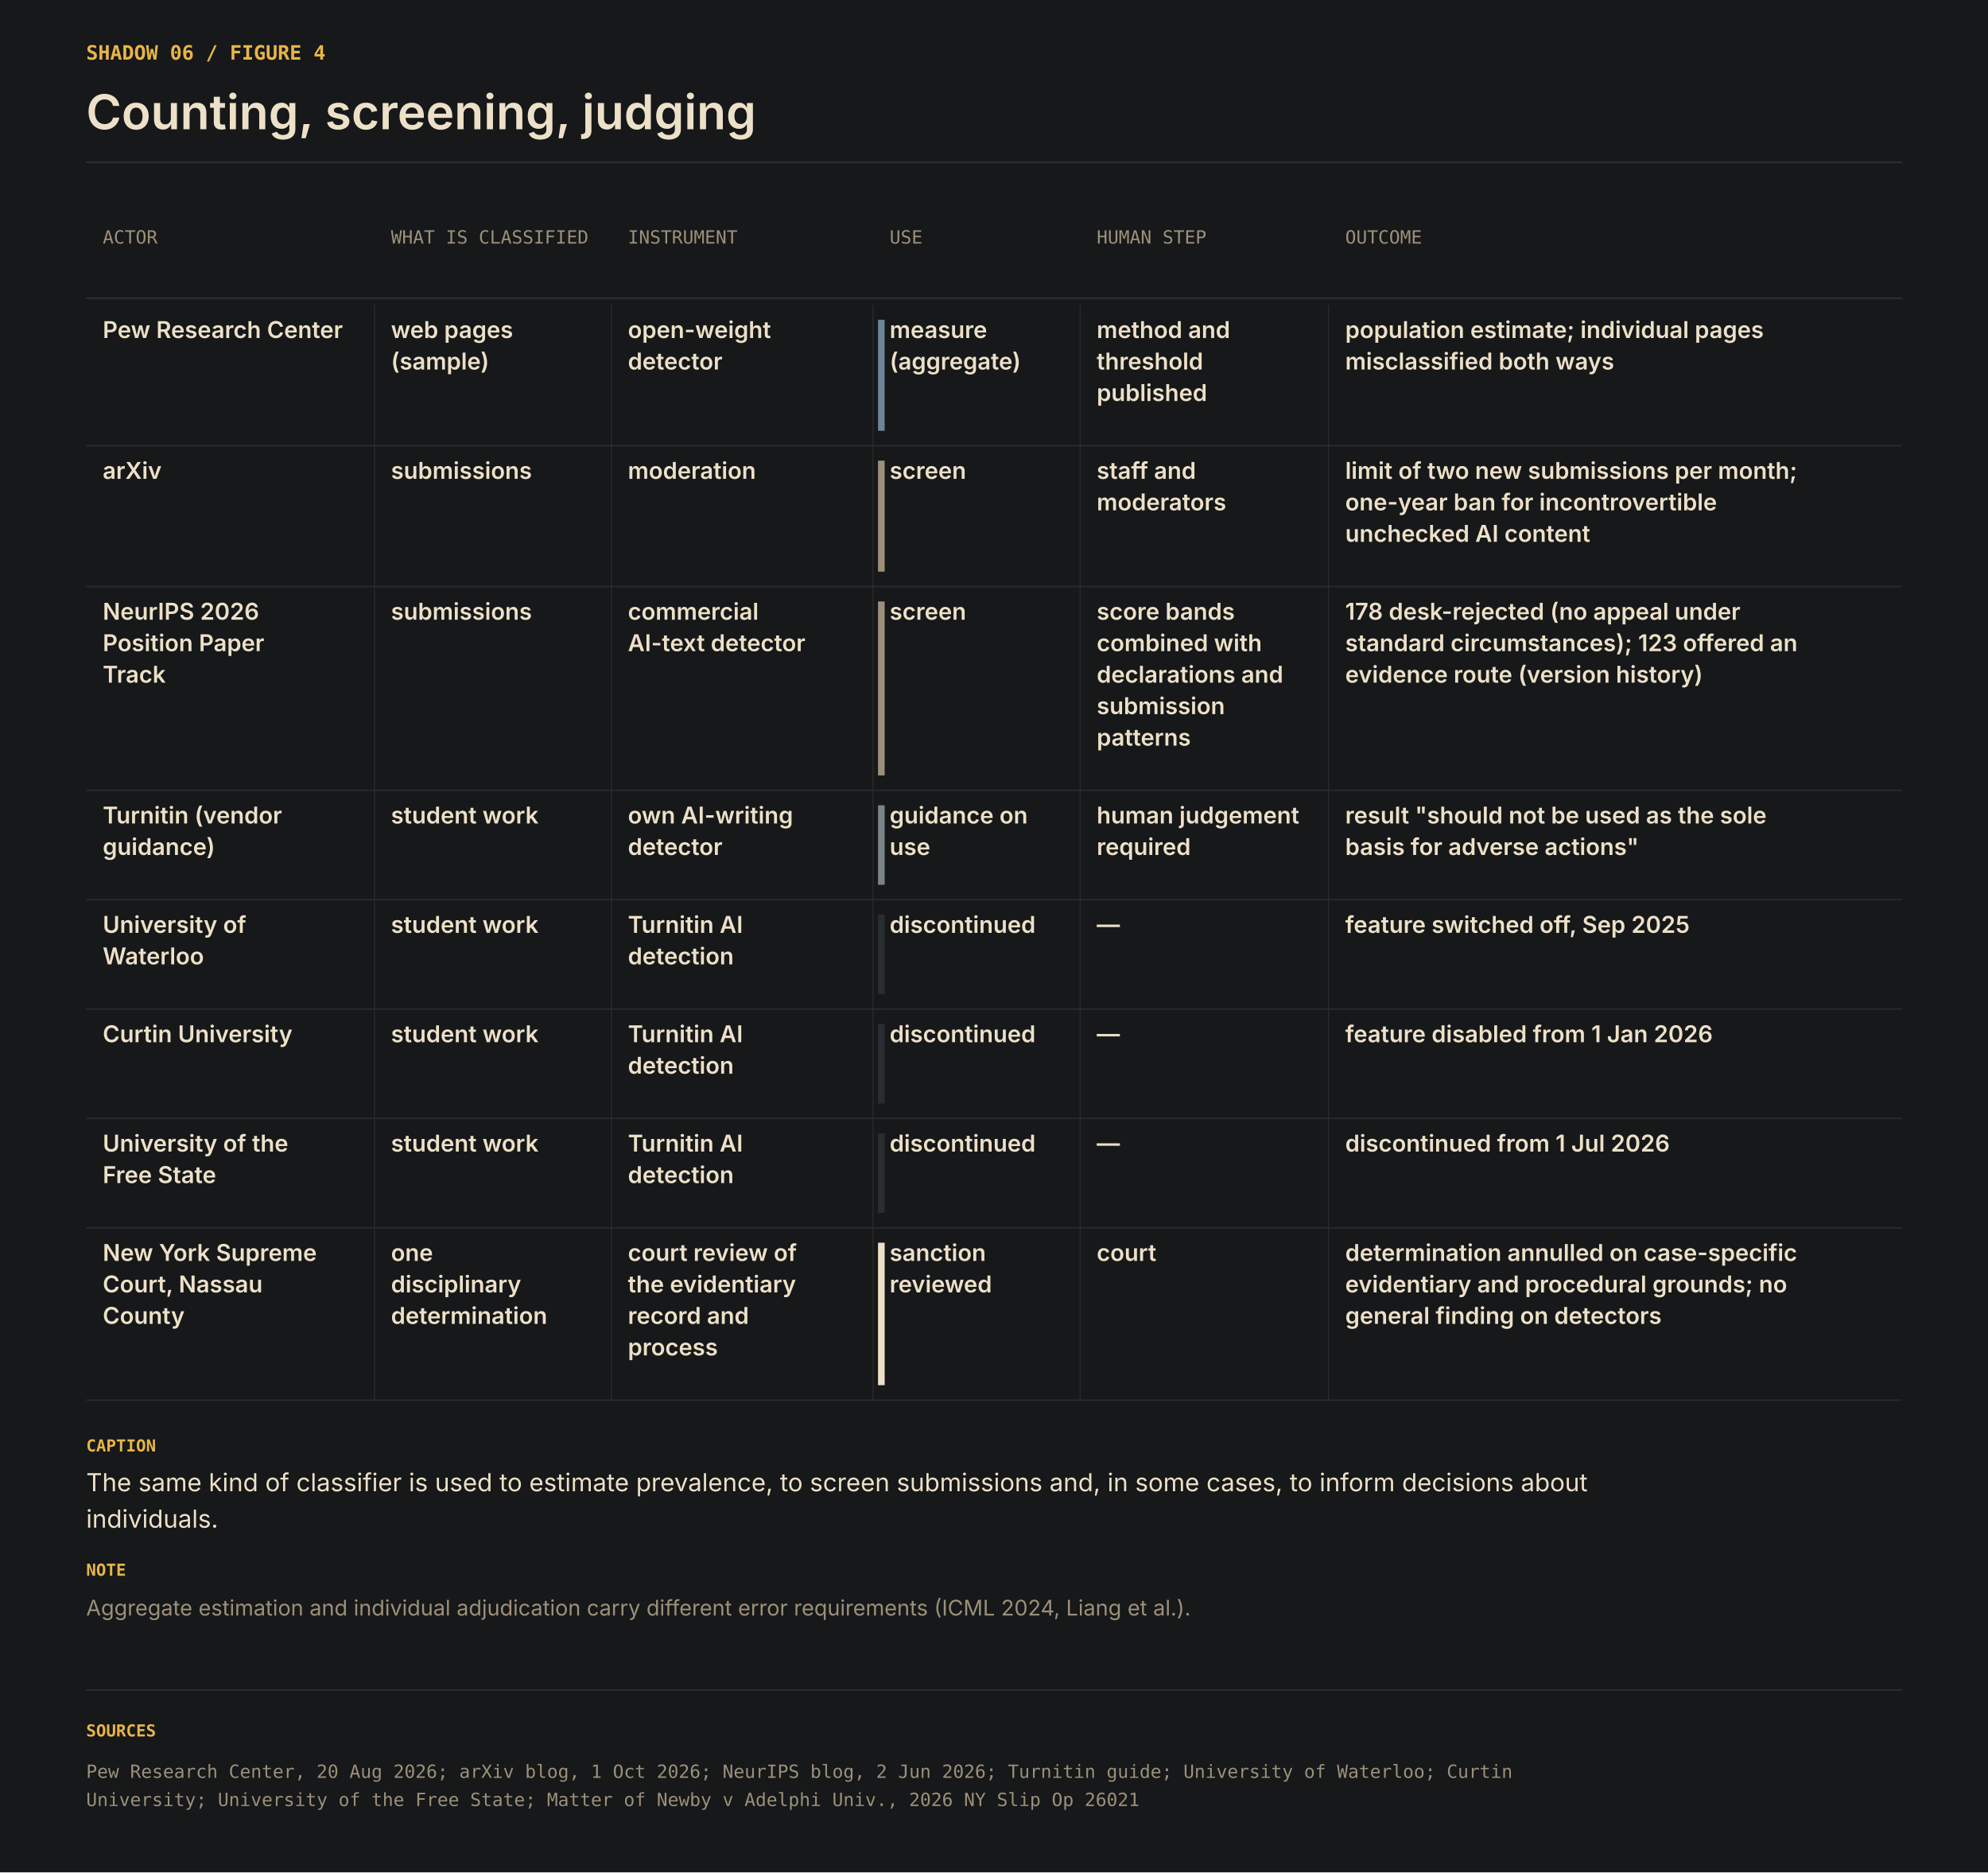
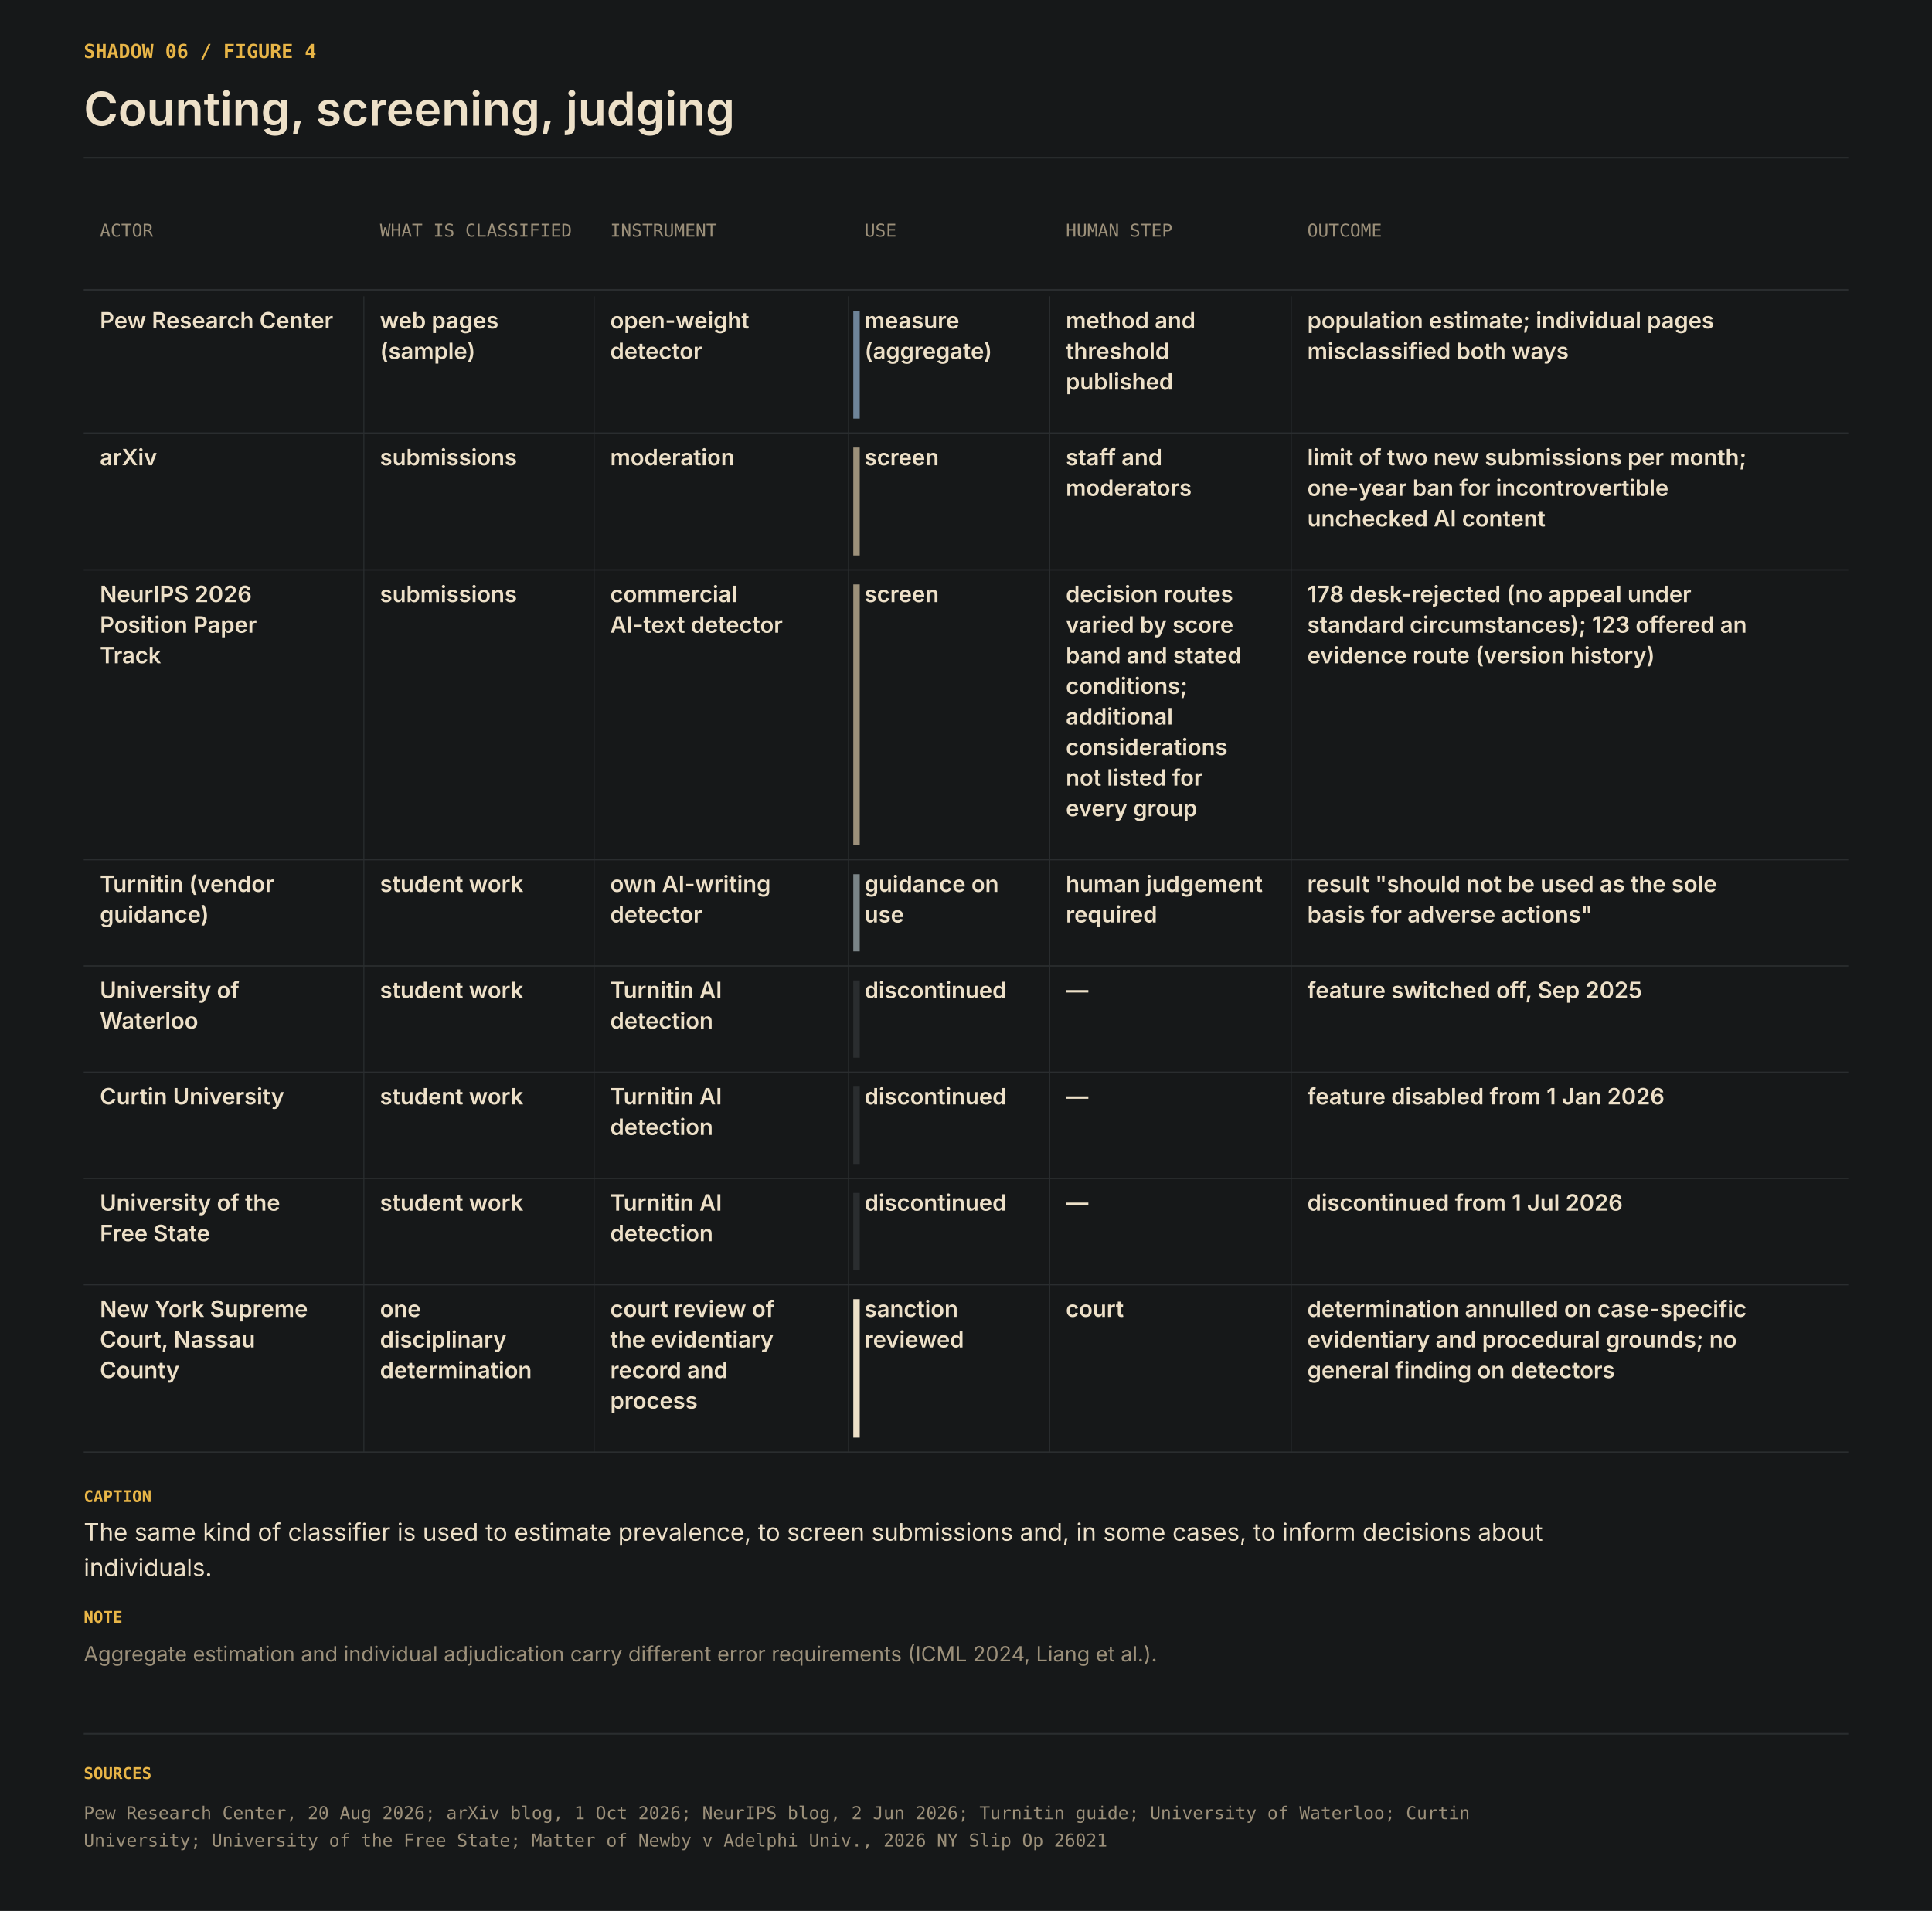
- <svg xmlns="http://www.w3.org/2000/svg" width="1200" height="1130" viewBox="0 0 1200 1130" role="img" aria-labelledby="title desc">
-   <rect width="1200" height="1130" fill="#161819" />
+ <svg xmlns="http://www.w3.org/2000/svg" width="1200" height="1187" viewBox="0 0 1200 1187" role="img" aria-labelledby="title desc">
+   <rect width="1200" height="1187" fill="#161819" />
  <text x="52" y="36" fill="#E8B547" font-family="JetBrains Mono,monospace" font-size="12" font-weight="600" text-anchor="start">SHADOW 06  /  FIGURE 4</text>
  <text x="52" y="78" fill="#EDE0C8" font-family="Inter,Arial,sans-serif" font-size="29" font-weight="600" text-anchor="start">Counting, screening, judging</text>
  <line x1="52" y1="98" x2="1148" y2="98" stroke="#2A2D2F" stroke-width="1" />
  <text x="62" y="147" fill="#9C907A" font-family="JetBrains Mono,monospace" font-size="11" font-weight="400" text-anchor="start">ACTOR</text>
  <text x="236" y="147" fill="#9C907A" font-family="JetBrains Mono,monospace" font-size="11" font-weight="400" text-anchor="start">WHAT IS CLASSIFIED</text>
  <text x="379" y="147" fill="#9C907A" font-family="JetBrains Mono,monospace" font-size="11" font-weight="400" text-anchor="start">INSTRUMENT</text>
  <text x="537" y="147" fill="#9C907A" font-family="JetBrains Mono,monospace" font-size="11" font-weight="400" text-anchor="start">USE</text>
  <text x="662" y="147" fill="#9C907A" font-family="JetBrains Mono,monospace" font-size="11" font-weight="400" text-anchor="start">HUMAN STEP</text>
  <text x="812" y="147" fill="#9C907A" font-family="JetBrains Mono,monospace" font-size="11" font-weight="400" text-anchor="start">OUTCOME</text>
  <line x1="52" y1="180" x2="1148" y2="180" stroke="#2A2D2F" stroke-width="1" />
  <rect x="530" y="193" width="4" height="67" fill="#6E8499" data-use-category="measure" data-use-row="0" />
  <g data-row="0" data-field="actor" data-value="Pew Research Center">
    <text x="62" y="204" fill="#EDE0C8" font-family="Inter,Arial,sans-serif" font-size="14" font-weight="600" text-anchor="start">Pew Research Center</text>
  </g>
  <line x1="226" y1="184" x2="226" y2="269" stroke="#2A2D2F" stroke-width="0.6" />
  <g data-row="0" data-field="what_is_classified" data-value="web pages (sample)">
    <text x="236" y="204" fill="#EDE0C8" font-family="Inter,Arial,sans-serif" font-size="14" font-weight="600" text-anchor="start">web pages</text>
    <text x="236" y="223" fill="#EDE0C8" font-family="Inter,Arial,sans-serif" font-size="14" font-weight="600" text-anchor="start">(sample)</text>
  </g>
  <line x1="369" y1="184" x2="369" y2="269" stroke="#2A2D2F" stroke-width="0.6" />
  <g data-row="0" data-field="instrument" data-value="open-weight detector">
    <text x="379" y="204" fill="#EDE0C8" font-family="Inter,Arial,sans-serif" font-size="14" font-weight="600" text-anchor="start">open-weight</text>
    <text x="379" y="223" fill="#EDE0C8" font-family="Inter,Arial,sans-serif" font-size="14" font-weight="600" text-anchor="start">detector</text>
  </g>
  <line x1="527" y1="184" x2="527" y2="269" stroke="#2A2D2F" stroke-width="0.6" />
  <g data-row="0" data-field="use" data-value="measure (aggregate)">
    <text x="537" y="204" fill="#EDE0C8" font-family="Inter,Arial,sans-serif" font-size="14" font-weight="600" text-anchor="start">measure</text>
    <text x="537" y="223" fill="#EDE0C8" font-family="Inter,Arial,sans-serif" font-size="14" font-weight="600" text-anchor="start">(aggregate)</text>
  </g>
  <line x1="652" y1="184" x2="652" y2="269" stroke="#2A2D2F" stroke-width="0.6" />
  <g data-row="0" data-field="human_step" data-value="method and threshold published">
    <text x="662" y="204" fill="#EDE0C8" font-family="Inter,Arial,sans-serif" font-size="14" font-weight="600" text-anchor="start">method and</text>
    <text x="662" y="223" fill="#EDE0C8" font-family="Inter,Arial,sans-serif" font-size="14" font-weight="600" text-anchor="start">threshold</text>
    <text x="662" y="242" fill="#EDE0C8" font-family="Inter,Arial,sans-serif" font-size="14" font-weight="600" text-anchor="start">published</text>
  </g>
  <line x1="802" y1="184" x2="802" y2="269" stroke="#2A2D2F" stroke-width="0.6" />
  <g data-row="0" data-field="outcome" data-value="population estimate; individual pages misclassified both ways">
    <text x="812" y="204" fill="#EDE0C8" font-family="Inter,Arial,sans-serif" font-size="14" font-weight="600" text-anchor="start">population estimate; individual pages</text>
    <text x="812" y="223" fill="#EDE0C8" font-family="Inter,Arial,sans-serif" font-size="14" font-weight="600" text-anchor="start">misclassified both ways</text>
  </g>
  <line x1="52" y1="269" x2="1148" y2="269" stroke="#2A2D2F" stroke-width="0.8" />
  <rect x="530" y="278" width="4" height="67" fill="#9C907A" data-use-category="screen" data-use-row="1" />
  <g data-row="1" data-field="actor" data-value="arXiv">
    <text x="62" y="289" fill="#EDE0C8" font-family="Inter,Arial,sans-serif" font-size="14" font-weight="600" text-anchor="start">arXiv</text>
  </g>
  <line x1="226" y1="269" x2="226" y2="354" stroke="#2A2D2F" stroke-width="0.6" />
  <g data-row="1" data-field="what_is_classified" data-value="submissions">
    <text x="236" y="289" fill="#EDE0C8" font-family="Inter,Arial,sans-serif" font-size="14" font-weight="600" text-anchor="start">submissions</text>
  </g>
  <line x1="369" y1="269" x2="369" y2="354" stroke="#2A2D2F" stroke-width="0.6" />
  <g data-row="1" data-field="instrument" data-value="moderation">
    <text x="379" y="289" fill="#EDE0C8" font-family="Inter,Arial,sans-serif" font-size="14" font-weight="600" text-anchor="start">moderation</text>
  </g>
  <line x1="527" y1="269" x2="527" y2="354" stroke="#2A2D2F" stroke-width="0.6" />
  <g data-row="1" data-field="use" data-value="screen">
    <text x="537" y="289" fill="#EDE0C8" font-family="Inter,Arial,sans-serif" font-size="14" font-weight="600" text-anchor="start">screen</text>
  </g>
  <line x1="652" y1="269" x2="652" y2="354" stroke="#2A2D2F" stroke-width="0.6" />
  <g data-row="1" data-field="human_step" data-value="staff and moderators">
    <text x="662" y="289" fill="#EDE0C8" font-family="Inter,Arial,sans-serif" font-size="14" font-weight="600" text-anchor="start">staff and</text>
    <text x="662" y="308" fill="#EDE0C8" font-family="Inter,Arial,sans-serif" font-size="14" font-weight="600" text-anchor="start">moderators</text>
  </g>
  <line x1="802" y1="269" x2="802" y2="354" stroke="#2A2D2F" stroke-width="0.6" />
  <g data-row="1" data-field="outcome" data-value="limit of two new submissions per month; one-year ban for incontrovertible unchecked AI content">
    <text x="812" y="289" fill="#EDE0C8" font-family="Inter,Arial,sans-serif" font-size="14" font-weight="600" text-anchor="start">limit of two new submissions per month;</text>
    <text x="812" y="308" fill="#EDE0C8" font-family="Inter,Arial,sans-serif" font-size="14" font-weight="600" text-anchor="start">one-year ban for incontrovertible</text>
    <text x="812" y="327" fill="#EDE0C8" font-family="Inter,Arial,sans-serif" font-size="14" font-weight="600" text-anchor="start">unchecked AI content</text>
  </g>
  <line x1="52" y1="354" x2="1148" y2="354" stroke="#2A2D2F" stroke-width="0.8" />
-   <rect x="530" y="363" width="4" height="105" fill="#9C907A" data-use-category="screen" data-use-row="2" />
+   <rect x="530" y="363" width="4" height="162" fill="#9C907A" data-use-category="screen" data-use-row="2" />
  <g data-row="2" data-field="actor" data-value="NeurIPS 2026 Position Paper Track">
    <text x="62" y="374" fill="#EDE0C8" font-family="Inter,Arial,sans-serif" font-size="14" font-weight="600" text-anchor="start">NeurIPS 2026</text>
    <text x="62" y="393" fill="#EDE0C8" font-family="Inter,Arial,sans-serif" font-size="14" font-weight="600" text-anchor="start">Position Paper</text>
    <text x="62" y="412" fill="#EDE0C8" font-family="Inter,Arial,sans-serif" font-size="14" font-weight="600" text-anchor="start">Track</text>
  </g>
-   <line x1="226" y1="354" x2="226" y2="477" stroke="#2A2D2F" stroke-width="0.6" />
+   <line x1="226" y1="354" x2="226" y2="534" stroke="#2A2D2F" stroke-width="0.6" />
  <g data-row="2" data-field="what_is_classified" data-value="submissions">
    <text x="236" y="374" fill="#EDE0C8" font-family="Inter,Arial,sans-serif" font-size="14" font-weight="600" text-anchor="start">submissions</text>
  </g>
-   <line x1="369" y1="354" x2="369" y2="477" stroke="#2A2D2F" stroke-width="0.6" />
+   <line x1="369" y1="354" x2="369" y2="534" stroke="#2A2D2F" stroke-width="0.6" />
  <g data-row="2" data-field="instrument" data-value="commercial AI-text detector">
    <text x="379" y="374" fill="#EDE0C8" font-family="Inter,Arial,sans-serif" font-size="14" font-weight="600" text-anchor="start">commercial</text>
    <text x="379" y="393" fill="#EDE0C8" font-family="Inter,Arial,sans-serif" font-size="14" font-weight="600" text-anchor="start">AI-text detector</text>
  </g>
-   <line x1="527" y1="354" x2="527" y2="477" stroke="#2A2D2F" stroke-width="0.6" />
+   <line x1="527" y1="354" x2="527" y2="534" stroke="#2A2D2F" stroke-width="0.6" />
  <g data-row="2" data-field="use" data-value="screen">
    <text x="537" y="374" fill="#EDE0C8" font-family="Inter,Arial,sans-serif" font-size="14" font-weight="600" text-anchor="start">screen</text>
  </g>
-   <line x1="652" y1="354" x2="652" y2="477" stroke="#2A2D2F" stroke-width="0.6" />
-   <g data-row="2" data-field="human_step" data-value="score bands combined with declarations and submission patterns">
-     <text x="662" y="374" fill="#EDE0C8" font-family="Inter,Arial,sans-serif" font-size="14" font-weight="600" text-anchor="start">score bands</text>
-     <text x="662" y="393" fill="#EDE0C8" font-family="Inter,Arial,sans-serif" font-size="14" font-weight="600" text-anchor="start">combined with</text>
-     <text x="662" y="412" fill="#EDE0C8" font-family="Inter,Arial,sans-serif" font-size="14" font-weight="600" text-anchor="start">declarations and</text>
-     <text x="662" y="431" fill="#EDE0C8" font-family="Inter,Arial,sans-serif" font-size="14" font-weight="600" text-anchor="start">submission</text>
-     <text x="662" y="450" fill="#EDE0C8" font-family="Inter,Arial,sans-serif" font-size="14" font-weight="600" text-anchor="start">patterns</text>
-   </g>
-   <line x1="802" y1="354" x2="802" y2="477" stroke="#2A2D2F" stroke-width="0.6" />
+   <line x1="652" y1="354" x2="652" y2="534" stroke="#2A2D2F" stroke-width="0.6" />
+   <g data-row="2" data-field="human_step" data-value="decision routes varied by score band and stated conditions; additional considerations not listed for every group">
+     <text x="662" y="374" fill="#EDE0C8" font-family="Inter,Arial,sans-serif" font-size="14" font-weight="600" text-anchor="start">decision routes</text>
+     <text x="662" y="393" fill="#EDE0C8" font-family="Inter,Arial,sans-serif" font-size="14" font-weight="600" text-anchor="start">varied by score</text>
+     <text x="662" y="412" fill="#EDE0C8" font-family="Inter,Arial,sans-serif" font-size="14" font-weight="600" text-anchor="start">band and stated</text>
+     <text x="662" y="431" fill="#EDE0C8" font-family="Inter,Arial,sans-serif" font-size="14" font-weight="600" text-anchor="start">conditions;</text>
+     <text x="662" y="450" fill="#EDE0C8" font-family="Inter,Arial,sans-serif" font-size="14" font-weight="600" text-anchor="start">additional</text>
+     <text x="662" y="469" fill="#EDE0C8" font-family="Inter,Arial,sans-serif" font-size="14" font-weight="600" text-anchor="start">considerations</text>
+     <text x="662" y="488" fill="#EDE0C8" font-family="Inter,Arial,sans-serif" font-size="14" font-weight="600" text-anchor="start">not listed for</text>
+     <text x="662" y="507" fill="#EDE0C8" font-family="Inter,Arial,sans-serif" font-size="14" font-weight="600" text-anchor="start">every group</text>
+   </g>
+   <line x1="802" y1="354" x2="802" y2="534" stroke="#2A2D2F" stroke-width="0.6" />
  <g data-row="2" data-field="outcome" data-value="178 desk-rejected (no appeal under standard circumstances); 123 offered an evidence route (version history)">
    <text x="812" y="374" fill="#EDE0C8" font-family="Inter,Arial,sans-serif" font-size="14" font-weight="600" text-anchor="start">178 desk-rejected (no appeal under</text>
    <text x="812" y="393" fill="#EDE0C8" font-family="Inter,Arial,sans-serif" font-size="14" font-weight="600" text-anchor="start">standard circumstances); 123 offered an</text>
    <text x="812" y="412" fill="#EDE0C8" font-family="Inter,Arial,sans-serif" font-size="14" font-weight="600" text-anchor="start">evidence route (version history)</text>
  </g>
-   <line x1="52" y1="477" x2="1148" y2="477" stroke="#2A2D2F" stroke-width="0.8" />
-   <rect x="530" y="486" width="4" height="48" fill="#7B8588" data-use-category="guidance" data-use-row="3" />
+   <line x1="52" y1="534" x2="1148" y2="534" stroke="#2A2D2F" stroke-width="0.8" />
+   <rect x="530" y="543" width="4" height="48" fill="#7B8588" data-use-category="guidance" data-use-row="3" />
  <g data-row="3" data-field="actor" data-value="Turnitin (vendor guidance)">
-     <text x="62" y="497" fill="#EDE0C8" font-family="Inter,Arial,sans-serif" font-size="14" font-weight="600" text-anchor="start">Turnitin (vendor</text>
-     <text x="62" y="516" fill="#EDE0C8" font-family="Inter,Arial,sans-serif" font-size="14" font-weight="600" text-anchor="start">guidance)</text>
-   </g>
-   <line x1="226" y1="477" x2="226" y2="543" stroke="#2A2D2F" stroke-width="0.6" />
+     <text x="62" y="554" fill="#EDE0C8" font-family="Inter,Arial,sans-serif" font-size="14" font-weight="600" text-anchor="start">Turnitin (vendor</text>
+     <text x="62" y="573" fill="#EDE0C8" font-family="Inter,Arial,sans-serif" font-size="14" font-weight="600" text-anchor="start">guidance)</text>
+   </g>
+   <line x1="226" y1="534" x2="226" y2="600" stroke="#2A2D2F" stroke-width="0.6" />
  <g data-row="3" data-field="what_is_classified" data-value="student work">
-     <text x="236" y="497" fill="#EDE0C8" font-family="Inter,Arial,sans-serif" font-size="14" font-weight="600" text-anchor="start">student work</text>
-   </g>
-   <line x1="369" y1="477" x2="369" y2="543" stroke="#2A2D2F" stroke-width="0.6" />
+     <text x="236" y="554" fill="#EDE0C8" font-family="Inter,Arial,sans-serif" font-size="14" font-weight="600" text-anchor="start">student work</text>
+   </g>
+   <line x1="369" y1="534" x2="369" y2="600" stroke="#2A2D2F" stroke-width="0.6" />
  <g data-row="3" data-field="instrument" data-value="own AI-writing detector">
-     <text x="379" y="497" fill="#EDE0C8" font-family="Inter,Arial,sans-serif" font-size="14" font-weight="600" text-anchor="start">own AI-writing</text>
-     <text x="379" y="516" fill="#EDE0C8" font-family="Inter,Arial,sans-serif" font-size="14" font-weight="600" text-anchor="start">detector</text>
-   </g>
-   <line x1="527" y1="477" x2="527" y2="543" stroke="#2A2D2F" stroke-width="0.6" />
+     <text x="379" y="554" fill="#EDE0C8" font-family="Inter,Arial,sans-serif" font-size="14" font-weight="600" text-anchor="start">own AI-writing</text>
+     <text x="379" y="573" fill="#EDE0C8" font-family="Inter,Arial,sans-serif" font-size="14" font-weight="600" text-anchor="start">detector</text>
+   </g>
+   <line x1="527" y1="534" x2="527" y2="600" stroke="#2A2D2F" stroke-width="0.6" />
  <g data-row="3" data-field="use" data-value="guidance on use">
-     <text x="537" y="497" fill="#EDE0C8" font-family="Inter,Arial,sans-serif" font-size="14" font-weight="600" text-anchor="start">guidance on</text>
-     <text x="537" y="516" fill="#EDE0C8" font-family="Inter,Arial,sans-serif" font-size="14" font-weight="600" text-anchor="start">use</text>
-   </g>
-   <line x1="652" y1="477" x2="652" y2="543" stroke="#2A2D2F" stroke-width="0.6" />
+     <text x="537" y="554" fill="#EDE0C8" font-family="Inter,Arial,sans-serif" font-size="14" font-weight="600" text-anchor="start">guidance on</text>
+     <text x="537" y="573" fill="#EDE0C8" font-family="Inter,Arial,sans-serif" font-size="14" font-weight="600" text-anchor="start">use</text>
+   </g>
+   <line x1="652" y1="534" x2="652" y2="600" stroke="#2A2D2F" stroke-width="0.6" />
  <g data-row="3" data-field="human_step" data-value="human judgement required">
-     <text x="662" y="497" fill="#EDE0C8" font-family="Inter,Arial,sans-serif" font-size="14" font-weight="600" text-anchor="start">human judgement</text>
-     <text x="662" y="516" fill="#EDE0C8" font-family="Inter,Arial,sans-serif" font-size="14" font-weight="600" text-anchor="start">required</text>
-   </g>
-   <line x1="802" y1="477" x2="802" y2="543" stroke="#2A2D2F" stroke-width="0.6" />
+     <text x="662" y="554" fill="#EDE0C8" font-family="Inter,Arial,sans-serif" font-size="14" font-weight="600" text-anchor="start">human judgement</text>
+     <text x="662" y="573" fill="#EDE0C8" font-family="Inter,Arial,sans-serif" font-size="14" font-weight="600" text-anchor="start">required</text>
+   </g>
+   <line x1="802" y1="534" x2="802" y2="600" stroke="#2A2D2F" stroke-width="0.6" />
  <g data-row="3" data-field="outcome" data-value="result &quot;should not be used as the sole basis for adverse actions&quot;">
-     <text x="812" y="497" fill="#EDE0C8" font-family="Inter,Arial,sans-serif" font-size="14" font-weight="600" text-anchor="start">result "should not be used as the sole</text>
-     <text x="812" y="516" fill="#EDE0C8" font-family="Inter,Arial,sans-serif" font-size="14" font-weight="600" text-anchor="start">basis for adverse actions"</text>
-   </g>
-   <line x1="52" y1="543" x2="1148" y2="543" stroke="#2A2D2F" stroke-width="0.8" />
-   <rect x="530" y="552" width="4" height="48" fill="#2A2D2F" data-use-category="discontinued" data-use-row="4" />
+     <text x="812" y="554" fill="#EDE0C8" font-family="Inter,Arial,sans-serif" font-size="14" font-weight="600" text-anchor="start">result "should not be used as the sole</text>
+     <text x="812" y="573" fill="#EDE0C8" font-family="Inter,Arial,sans-serif" font-size="14" font-weight="600" text-anchor="start">basis for adverse actions"</text>
+   </g>
+   <line x1="52" y1="600" x2="1148" y2="600" stroke="#2A2D2F" stroke-width="0.8" />
+   <rect x="530" y="609" width="4" height="48" fill="#2A2D2F" data-use-category="discontinued" data-use-row="4" />
  <g data-row="4" data-field="actor" data-value="University of Waterloo">
-     <text x="62" y="563" fill="#EDE0C8" font-family="Inter,Arial,sans-serif" font-size="14" font-weight="600" text-anchor="start">University of</text>
-     <text x="62" y="582" fill="#EDE0C8" font-family="Inter,Arial,sans-serif" font-size="14" font-weight="600" text-anchor="start">Waterloo</text>
-   </g>
-   <line x1="226" y1="543" x2="226" y2="609" stroke="#2A2D2F" stroke-width="0.6" />
+     <text x="62" y="620" fill="#EDE0C8" font-family="Inter,Arial,sans-serif" font-size="14" font-weight="600" text-anchor="start">University of</text>
+     <text x="62" y="639" fill="#EDE0C8" font-family="Inter,Arial,sans-serif" font-size="14" font-weight="600" text-anchor="start">Waterloo</text>
+   </g>
+   <line x1="226" y1="600" x2="226" y2="666" stroke="#2A2D2F" stroke-width="0.6" />
  <g data-row="4" data-field="what_is_classified" data-value="student work">
-     <text x="236" y="563" fill="#EDE0C8" font-family="Inter,Arial,sans-serif" font-size="14" font-weight="600" text-anchor="start">student work</text>
-   </g>
-   <line x1="369" y1="543" x2="369" y2="609" stroke="#2A2D2F" stroke-width="0.6" />
+     <text x="236" y="620" fill="#EDE0C8" font-family="Inter,Arial,sans-serif" font-size="14" font-weight="600" text-anchor="start">student work</text>
+   </g>
+   <line x1="369" y1="600" x2="369" y2="666" stroke="#2A2D2F" stroke-width="0.6" />
  <g data-row="4" data-field="instrument" data-value="Turnitin AI detection">
-     <text x="379" y="563" fill="#EDE0C8" font-family="Inter,Arial,sans-serif" font-size="14" font-weight="600" text-anchor="start">Turnitin AI</text>
-     <text x="379" y="582" fill="#EDE0C8" font-family="Inter,Arial,sans-serif" font-size="14" font-weight="600" text-anchor="start">detection</text>
-   </g>
-   <line x1="527" y1="543" x2="527" y2="609" stroke="#2A2D2F" stroke-width="0.6" />
+     <text x="379" y="620" fill="#EDE0C8" font-family="Inter,Arial,sans-serif" font-size="14" font-weight="600" text-anchor="start">Turnitin AI</text>
+     <text x="379" y="639" fill="#EDE0C8" font-family="Inter,Arial,sans-serif" font-size="14" font-weight="600" text-anchor="start">detection</text>
+   </g>
+   <line x1="527" y1="600" x2="527" y2="666" stroke="#2A2D2F" stroke-width="0.6" />
  <g data-row="4" data-field="use" data-value="discontinued">
-     <text x="537" y="563" fill="#EDE0C8" font-family="Inter,Arial,sans-serif" font-size="14" font-weight="600" text-anchor="start">discontinued</text>
-   </g>
-   <line x1="652" y1="543" x2="652" y2="609" stroke="#2A2D2F" stroke-width="0.6" />
+     <text x="537" y="620" fill="#EDE0C8" font-family="Inter,Arial,sans-serif" font-size="14" font-weight="600" text-anchor="start">discontinued</text>
+   </g>
+   <line x1="652" y1="600" x2="652" y2="666" stroke="#2A2D2F" stroke-width="0.6" />
  <g data-row="4" data-field="human_step" data-value="—">
-     <text x="662" y="563" fill="#EDE0C8" font-family="Inter,Arial,sans-serif" font-size="14" font-weight="600" text-anchor="start">—</text>
-   </g>
-   <line x1="802" y1="543" x2="802" y2="609" stroke="#2A2D2F" stroke-width="0.6" />
+     <text x="662" y="620" fill="#EDE0C8" font-family="Inter,Arial,sans-serif" font-size="14" font-weight="600" text-anchor="start">—</text>
+   </g>
+   <line x1="802" y1="600" x2="802" y2="666" stroke="#2A2D2F" stroke-width="0.6" />
  <g data-row="4" data-field="outcome" data-value="feature switched off, Sep 2025">
-     <text x="812" y="563" fill="#EDE0C8" font-family="Inter,Arial,sans-serif" font-size="14" font-weight="600" text-anchor="start">feature switched off, Sep 2025</text>
-   </g>
-   <line x1="52" y1="609" x2="1148" y2="609" stroke="#2A2D2F" stroke-width="0.8" />
-   <rect x="530" y="618" width="4" height="48" fill="#2A2D2F" data-use-category="discontinued" data-use-row="5" />
+     <text x="812" y="620" fill="#EDE0C8" font-family="Inter,Arial,sans-serif" font-size="14" font-weight="600" text-anchor="start">feature switched off, Sep 2025</text>
+   </g>
+   <line x1="52" y1="666" x2="1148" y2="666" stroke="#2A2D2F" stroke-width="0.8" />
+   <rect x="530" y="675" width="4" height="48" fill="#2A2D2F" data-use-category="discontinued" data-use-row="5" />
  <g data-row="5" data-field="actor" data-value="Curtin University">
-     <text x="62" y="629" fill="#EDE0C8" font-family="Inter,Arial,sans-serif" font-size="14" font-weight="600" text-anchor="start">Curtin University</text>
-   </g>
-   <line x1="226" y1="609" x2="226" y2="675" stroke="#2A2D2F" stroke-width="0.6" />
+     <text x="62" y="686" fill="#EDE0C8" font-family="Inter,Arial,sans-serif" font-size="14" font-weight="600" text-anchor="start">Curtin University</text>
+   </g>
+   <line x1="226" y1="666" x2="226" y2="732" stroke="#2A2D2F" stroke-width="0.6" />
  <g data-row="5" data-field="what_is_classified" data-value="student work">
-     <text x="236" y="629" fill="#EDE0C8" font-family="Inter,Arial,sans-serif" font-size="14" font-weight="600" text-anchor="start">student work</text>
-   </g>
-   <line x1="369" y1="609" x2="369" y2="675" stroke="#2A2D2F" stroke-width="0.6" />
+     <text x="236" y="686" fill="#EDE0C8" font-family="Inter,Arial,sans-serif" font-size="14" font-weight="600" text-anchor="start">student work</text>
+   </g>
+   <line x1="369" y1="666" x2="369" y2="732" stroke="#2A2D2F" stroke-width="0.6" />
  <g data-row="5" data-field="instrument" data-value="Turnitin AI detection">
-     <text x="379" y="629" fill="#EDE0C8" font-family="Inter,Arial,sans-serif" font-size="14" font-weight="600" text-anchor="start">Turnitin AI</text>
-     <text x="379" y="648" fill="#EDE0C8" font-family="Inter,Arial,sans-serif" font-size="14" font-weight="600" text-anchor="start">detection</text>
-   </g>
-   <line x1="527" y1="609" x2="527" y2="675" stroke="#2A2D2F" stroke-width="0.6" />
+     <text x="379" y="686" fill="#EDE0C8" font-family="Inter,Arial,sans-serif" font-size="14" font-weight="600" text-anchor="start">Turnitin AI</text>
+     <text x="379" y="705" fill="#EDE0C8" font-family="Inter,Arial,sans-serif" font-size="14" font-weight="600" text-anchor="start">detection</text>
+   </g>
+   <line x1="527" y1="666" x2="527" y2="732" stroke="#2A2D2F" stroke-width="0.6" />
  <g data-row="5" data-field="use" data-value="discontinued">
-     <text x="537" y="629" fill="#EDE0C8" font-family="Inter,Arial,sans-serif" font-size="14" font-weight="600" text-anchor="start">discontinued</text>
-   </g>
-   <line x1="652" y1="609" x2="652" y2="675" stroke="#2A2D2F" stroke-width="0.6" />
+     <text x="537" y="686" fill="#EDE0C8" font-family="Inter,Arial,sans-serif" font-size="14" font-weight="600" text-anchor="start">discontinued</text>
+   </g>
+   <line x1="652" y1="666" x2="652" y2="732" stroke="#2A2D2F" stroke-width="0.6" />
  <g data-row="5" data-field="human_step" data-value="—">
-     <text x="662" y="629" fill="#EDE0C8" font-family="Inter,Arial,sans-serif" font-size="14" font-weight="600" text-anchor="start">—</text>
-   </g>
-   <line x1="802" y1="609" x2="802" y2="675" stroke="#2A2D2F" stroke-width="0.6" />
+     <text x="662" y="686" fill="#EDE0C8" font-family="Inter,Arial,sans-serif" font-size="14" font-weight="600" text-anchor="start">—</text>
+   </g>
+   <line x1="802" y1="666" x2="802" y2="732" stroke="#2A2D2F" stroke-width="0.6" />
  <g data-row="5" data-field="outcome" data-value="feature disabled from 1 Jan 2026">
-     <text x="812" y="629" fill="#EDE0C8" font-family="Inter,Arial,sans-serif" font-size="14" font-weight="600" text-anchor="start">feature disabled from 1 Jan 2026</text>
-   </g>
-   <line x1="52" y1="675" x2="1148" y2="675" stroke="#2A2D2F" stroke-width="0.8" />
-   <rect x="530" y="684" width="4" height="48" fill="#2A2D2F" data-use-category="discontinued" data-use-row="6" />
+     <text x="812" y="686" fill="#EDE0C8" font-family="Inter,Arial,sans-serif" font-size="14" font-weight="600" text-anchor="start">feature disabled from 1 Jan 2026</text>
+   </g>
+   <line x1="52" y1="732" x2="1148" y2="732" stroke="#2A2D2F" stroke-width="0.8" />
+   <rect x="530" y="741" width="4" height="48" fill="#2A2D2F" data-use-category="discontinued" data-use-row="6" />
  <g data-row="6" data-field="actor" data-value="University of the Free State">
-     <text x="62" y="695" fill="#EDE0C8" font-family="Inter,Arial,sans-serif" font-size="14" font-weight="600" text-anchor="start">University of the</text>
-     <text x="62" y="714" fill="#EDE0C8" font-family="Inter,Arial,sans-serif" font-size="14" font-weight="600" text-anchor="start">Free State</text>
-   </g>
-   <line x1="226" y1="675" x2="226" y2="741" stroke="#2A2D2F" stroke-width="0.6" />
+     <text x="62" y="752" fill="#EDE0C8" font-family="Inter,Arial,sans-serif" font-size="14" font-weight="600" text-anchor="start">University of the</text>
+     <text x="62" y="771" fill="#EDE0C8" font-family="Inter,Arial,sans-serif" font-size="14" font-weight="600" text-anchor="start">Free State</text>
+   </g>
+   <line x1="226" y1="732" x2="226" y2="798" stroke="#2A2D2F" stroke-width="0.6" />
  <g data-row="6" data-field="what_is_classified" data-value="student work">
-     <text x="236" y="695" fill="#EDE0C8" font-family="Inter,Arial,sans-serif" font-size="14" font-weight="600" text-anchor="start">student work</text>
-   </g>
-   <line x1="369" y1="675" x2="369" y2="741" stroke="#2A2D2F" stroke-width="0.6" />
+     <text x="236" y="752" fill="#EDE0C8" font-family="Inter,Arial,sans-serif" font-size="14" font-weight="600" text-anchor="start">student work</text>
+   </g>
+   <line x1="369" y1="732" x2="369" y2="798" stroke="#2A2D2F" stroke-width="0.6" />
  <g data-row="6" data-field="instrument" data-value="Turnitin AI detection">
-     <text x="379" y="695" fill="#EDE0C8" font-family="Inter,Arial,sans-serif" font-size="14" font-weight="600" text-anchor="start">Turnitin AI</text>
-     <text x="379" y="714" fill="#EDE0C8" font-family="Inter,Arial,sans-serif" font-size="14" font-weight="600" text-anchor="start">detection</text>
-   </g>
-   <line x1="527" y1="675" x2="527" y2="741" stroke="#2A2D2F" stroke-width="0.6" />
+     <text x="379" y="752" fill="#EDE0C8" font-family="Inter,Arial,sans-serif" font-size="14" font-weight="600" text-anchor="start">Turnitin AI</text>
+     <text x="379" y="771" fill="#EDE0C8" font-family="Inter,Arial,sans-serif" font-size="14" font-weight="600" text-anchor="start">detection</text>
+   </g>
+   <line x1="527" y1="732" x2="527" y2="798" stroke="#2A2D2F" stroke-width="0.6" />
  <g data-row="6" data-field="use" data-value="discontinued">
-     <text x="537" y="695" fill="#EDE0C8" font-family="Inter,Arial,sans-serif" font-size="14" font-weight="600" text-anchor="start">discontinued</text>
-   </g>
-   <line x1="652" y1="675" x2="652" y2="741" stroke="#2A2D2F" stroke-width="0.6" />
+     <text x="537" y="752" fill="#EDE0C8" font-family="Inter,Arial,sans-serif" font-size="14" font-weight="600" text-anchor="start">discontinued</text>
+   </g>
+   <line x1="652" y1="732" x2="652" y2="798" stroke="#2A2D2F" stroke-width="0.6" />
  <g data-row="6" data-field="human_step" data-value="—">
-     <text x="662" y="695" fill="#EDE0C8" font-family="Inter,Arial,sans-serif" font-size="14" font-weight="600" text-anchor="start">—</text>
-   </g>
-   <line x1="802" y1="675" x2="802" y2="741" stroke="#2A2D2F" stroke-width="0.6" />
+     <text x="662" y="752" fill="#EDE0C8" font-family="Inter,Arial,sans-serif" font-size="14" font-weight="600" text-anchor="start">—</text>
+   </g>
+   <line x1="802" y1="732" x2="802" y2="798" stroke="#2A2D2F" stroke-width="0.6" />
  <g data-row="6" data-field="outcome" data-value="discontinued from 1 Jul 2026">
-     <text x="812" y="695" fill="#EDE0C8" font-family="Inter,Arial,sans-serif" font-size="14" font-weight="600" text-anchor="start">discontinued from 1 Jul 2026</text>
-   </g>
-   <line x1="52" y1="741" x2="1148" y2="741" stroke="#2A2D2F" stroke-width="0.8" />
-   <rect x="530" y="750" width="4" height="86" fill="#EDE0C8" data-use-category="reviewed" data-use-row="7" />
+     <text x="812" y="752" fill="#EDE0C8" font-family="Inter,Arial,sans-serif" font-size="14" font-weight="600" text-anchor="start">discontinued from 1 Jul 2026</text>
+   </g>
+   <line x1="52" y1="798" x2="1148" y2="798" stroke="#2A2D2F" stroke-width="0.8" />
+   <rect x="530" y="807" width="4" height="86" fill="#EDE0C8" data-use-category="reviewed" data-use-row="7" />
  <g data-row="7" data-field="actor" data-value="New York Supreme Court, Nassau County">
-     <text x="62" y="761" fill="#EDE0C8" font-family="Inter,Arial,sans-serif" font-size="14" font-weight="600" text-anchor="start">New York Supreme</text>
-     <text x="62" y="780" fill="#EDE0C8" font-family="Inter,Arial,sans-serif" font-size="14" font-weight="600" text-anchor="start">Court, Nassau</text>
-     <text x="62" y="799" fill="#EDE0C8" font-family="Inter,Arial,sans-serif" font-size="14" font-weight="600" text-anchor="start">County</text>
-   </g>
-   <line x1="226" y1="741" x2="226" y2="845" stroke="#2A2D2F" stroke-width="0.6" />
+     <text x="62" y="818" fill="#EDE0C8" font-family="Inter,Arial,sans-serif" font-size="14" font-weight="600" text-anchor="start">New York Supreme</text>
+     <text x="62" y="837" fill="#EDE0C8" font-family="Inter,Arial,sans-serif" font-size="14" font-weight="600" text-anchor="start">Court, Nassau</text>
+     <text x="62" y="856" fill="#EDE0C8" font-family="Inter,Arial,sans-serif" font-size="14" font-weight="600" text-anchor="start">County</text>
+   </g>
+   <line x1="226" y1="798" x2="226" y2="902" stroke="#2A2D2F" stroke-width="0.6" />
  <g data-row="7" data-field="what_is_classified" data-value="one disciplinary determination">
-     <text x="236" y="761" fill="#EDE0C8" font-family="Inter,Arial,sans-serif" font-size="14" font-weight="600" text-anchor="start">one</text>
-     <text x="236" y="780" fill="#EDE0C8" font-family="Inter,Arial,sans-serif" font-size="14" font-weight="600" text-anchor="start">disciplinary</text>
-     <text x="236" y="799" fill="#EDE0C8" font-family="Inter,Arial,sans-serif" font-size="14" font-weight="600" text-anchor="start">determination</text>
-   </g>
-   <line x1="369" y1="741" x2="369" y2="845" stroke="#2A2D2F" stroke-width="0.6" />
+     <text x="236" y="818" fill="#EDE0C8" font-family="Inter,Arial,sans-serif" font-size="14" font-weight="600" text-anchor="start">one</text>
+     <text x="236" y="837" fill="#EDE0C8" font-family="Inter,Arial,sans-serif" font-size="14" font-weight="600" text-anchor="start">disciplinary</text>
+     <text x="236" y="856" fill="#EDE0C8" font-family="Inter,Arial,sans-serif" font-size="14" font-weight="600" text-anchor="start">determination</text>
+   </g>
+   <line x1="369" y1="798" x2="369" y2="902" stroke="#2A2D2F" stroke-width="0.6" />
  <g data-row="7" data-field="instrument" data-value="court review of the evidentiary record and process">
-     <text x="379" y="761" fill="#EDE0C8" font-family="Inter,Arial,sans-serif" font-size="14" font-weight="600" text-anchor="start">court review of</text>
-     <text x="379" y="780" fill="#EDE0C8" font-family="Inter,Arial,sans-serif" font-size="14" font-weight="600" text-anchor="start">the evidentiary</text>
-     <text x="379" y="799" fill="#EDE0C8" font-family="Inter,Arial,sans-serif" font-size="14" font-weight="600" text-anchor="start">record and</text>
-     <text x="379" y="818" fill="#EDE0C8" font-family="Inter,Arial,sans-serif" font-size="14" font-weight="600" text-anchor="start">process</text>
-   </g>
-   <line x1="527" y1="741" x2="527" y2="845" stroke="#2A2D2F" stroke-width="0.6" />
+     <text x="379" y="818" fill="#EDE0C8" font-family="Inter,Arial,sans-serif" font-size="14" font-weight="600" text-anchor="start">court review of</text>
+     <text x="379" y="837" fill="#EDE0C8" font-family="Inter,Arial,sans-serif" font-size="14" font-weight="600" text-anchor="start">the evidentiary</text>
+     <text x="379" y="856" fill="#EDE0C8" font-family="Inter,Arial,sans-serif" font-size="14" font-weight="600" text-anchor="start">record and</text>
+     <text x="379" y="875" fill="#EDE0C8" font-family="Inter,Arial,sans-serif" font-size="14" font-weight="600" text-anchor="start">process</text>
+   </g>
+   <line x1="527" y1="798" x2="527" y2="902" stroke="#2A2D2F" stroke-width="0.6" />
  <g data-row="7" data-field="use" data-value="sanction reviewed">
-     <text x="537" y="761" fill="#EDE0C8" font-family="Inter,Arial,sans-serif" font-size="14" font-weight="600" text-anchor="start">sanction</text>
-     <text x="537" y="780" fill="#EDE0C8" font-family="Inter,Arial,sans-serif" font-size="14" font-weight="600" text-anchor="start">reviewed</text>
-   </g>
-   <line x1="652" y1="741" x2="652" y2="845" stroke="#2A2D2F" stroke-width="0.6" />
+     <text x="537" y="818" fill="#EDE0C8" font-family="Inter,Arial,sans-serif" font-size="14" font-weight="600" text-anchor="start">sanction</text>
+     <text x="537" y="837" fill="#EDE0C8" font-family="Inter,Arial,sans-serif" font-size="14" font-weight="600" text-anchor="start">reviewed</text>
+   </g>
+   <line x1="652" y1="798" x2="652" y2="902" stroke="#2A2D2F" stroke-width="0.6" />
  <g data-row="7" data-field="human_step" data-value="court">
-     <text x="662" y="761" fill="#EDE0C8" font-family="Inter,Arial,sans-serif" font-size="14" font-weight="600" text-anchor="start">court</text>
-   </g>
-   <line x1="802" y1="741" x2="802" y2="845" stroke="#2A2D2F" stroke-width="0.6" />
+     <text x="662" y="818" fill="#EDE0C8" font-family="Inter,Arial,sans-serif" font-size="14" font-weight="600" text-anchor="start">court</text>
+   </g>
+   <line x1="802" y1="798" x2="802" y2="902" stroke="#2A2D2F" stroke-width="0.6" />
  <g data-row="7" data-field="outcome" data-value="determination annulled on case-specific evidentiary and procedural grounds; no general finding on detectors">
-     <text x="812" y="761" fill="#EDE0C8" font-family="Inter,Arial,sans-serif" font-size="14" font-weight="600" text-anchor="start">determination annulled on case-specific</text>
-     <text x="812" y="780" fill="#EDE0C8" font-family="Inter,Arial,sans-serif" font-size="14" font-weight="600" text-anchor="start">evidentiary and procedural grounds; no</text>
-     <text x="812" y="799" fill="#EDE0C8" font-family="Inter,Arial,sans-serif" font-size="14" font-weight="600" text-anchor="start">general finding on detectors</text>
-   </g>
-   <line x1="52" y1="845" x2="1148" y2="845" stroke="#2A2D2F" stroke-width="0.8" />
-   <text x="52" y="876" fill="#E8B547" font-family="JetBrains Mono,monospace" font-size="10" font-weight="600" text-anchor="start">CAPTION</text>
-   <text x="52" y="900" fill="#EDE0C8" font-family="Inter,Arial,sans-serif" font-size="15" font-weight="400" text-anchor="start">The same kind of classifier is used to estimate prevalence, to screen submissions and, in some cases, to inform decisions about</text>
-   <text x="52" y="922" fill="#EDE0C8" font-family="Inter,Arial,sans-serif" font-size="15" font-weight="400" text-anchor="start">individuals.</text>
-   <text x="52" y="951" fill="#E8B547" font-family="JetBrains Mono,monospace" font-size="10" font-weight="600" text-anchor="start">NOTE</text>
-   <text x="52" y="975" fill="#9C907A" font-family="Inter,Arial,sans-serif" font-size="13" font-weight="400" text-anchor="start">Aggregate estimation and individual adjudication carry different error requirements (ICML 2024, Liang et al.).</text>
-   <line x1="52" y1="1020" x2="1148" y2="1020" stroke="#2A2D2F" stroke-width="1" />
-   <text x="52" y="1048" fill="#E8B547" font-family="JetBrains Mono,monospace" font-size="10" font-weight="600" text-anchor="start">SOURCES</text>
-   <text x="52" y="1073" fill="#9C907A" font-family="JetBrains Mono,monospace" font-size="11" font-weight="400" text-anchor="start">Pew Research Center, 20 Aug 2026; arXiv blog, 1 Oct 2026; NeurIPS blog, 2 Jun 2026; Turnitin guide; University of Waterloo; Curtin</text>
-   <text x="52" y="1090" fill="#9C907A" font-family="JetBrains Mono,monospace" font-size="11" font-weight="400" text-anchor="start">University; University of the Free State; Matter of Newby v Adelphi Univ., 2026 NY Slip Op 26021</text>
+     <text x="812" y="818" fill="#EDE0C8" font-family="Inter,Arial,sans-serif" font-size="14" font-weight="600" text-anchor="start">determination annulled on case-specific</text>
+     <text x="812" y="837" fill="#EDE0C8" font-family="Inter,Arial,sans-serif" font-size="14" font-weight="600" text-anchor="start">evidentiary and procedural grounds; no</text>
+     <text x="812" y="856" fill="#EDE0C8" font-family="Inter,Arial,sans-serif" font-size="14" font-weight="600" text-anchor="start">general finding on detectors</text>
+   </g>
+   <line x1="52" y1="902" x2="1148" y2="902" stroke="#2A2D2F" stroke-width="0.8" />
+   <text x="52" y="933" fill="#E8B547" font-family="JetBrains Mono,monospace" font-size="10" font-weight="600" text-anchor="start">CAPTION</text>
+   <text x="52" y="957" fill="#EDE0C8" font-family="Inter,Arial,sans-serif" font-size="15" font-weight="400" text-anchor="start">The same kind of classifier is used to estimate prevalence, to screen submissions and, in some cases, to inform decisions about</text>
+   <text x="52" y="979" fill="#EDE0C8" font-family="Inter,Arial,sans-serif" font-size="15" font-weight="400" text-anchor="start">individuals.</text>
+   <text x="52" y="1008" fill="#E8B547" font-family="JetBrains Mono,monospace" font-size="10" font-weight="600" text-anchor="start">NOTE</text>
+   <text x="52" y="1032" fill="#9C907A" font-family="Inter,Arial,sans-serif" font-size="13" font-weight="400" text-anchor="start">Aggregate estimation and individual adjudication carry different error requirements (ICML 2024, Liang et al.).</text>
+   <line x1="52" y1="1077" x2="1148" y2="1077" stroke="#2A2D2F" stroke-width="1" />
+   <text x="52" y="1105" fill="#E8B547" font-family="JetBrains Mono,monospace" font-size="10" font-weight="600" text-anchor="start">SOURCES</text>
+   <text x="52" y="1130" fill="#9C907A" font-family="JetBrains Mono,monospace" font-size="11" font-weight="400" text-anchor="start">Pew Research Center, 20 Aug 2026; arXiv blog, 1 Oct 2026; NeurIPS blog, 2 Jun 2026; Turnitin guide; University of Waterloo; Curtin</text>
+   <text x="52" y="1147" fill="#9C907A" font-family="JetBrains Mono,monospace" font-size="11" font-weight="400" text-anchor="start">University; University of the Free State; Matter of Newby v Adelphi Univ., 2026 NY Slip Op 26021</text>
</svg>
